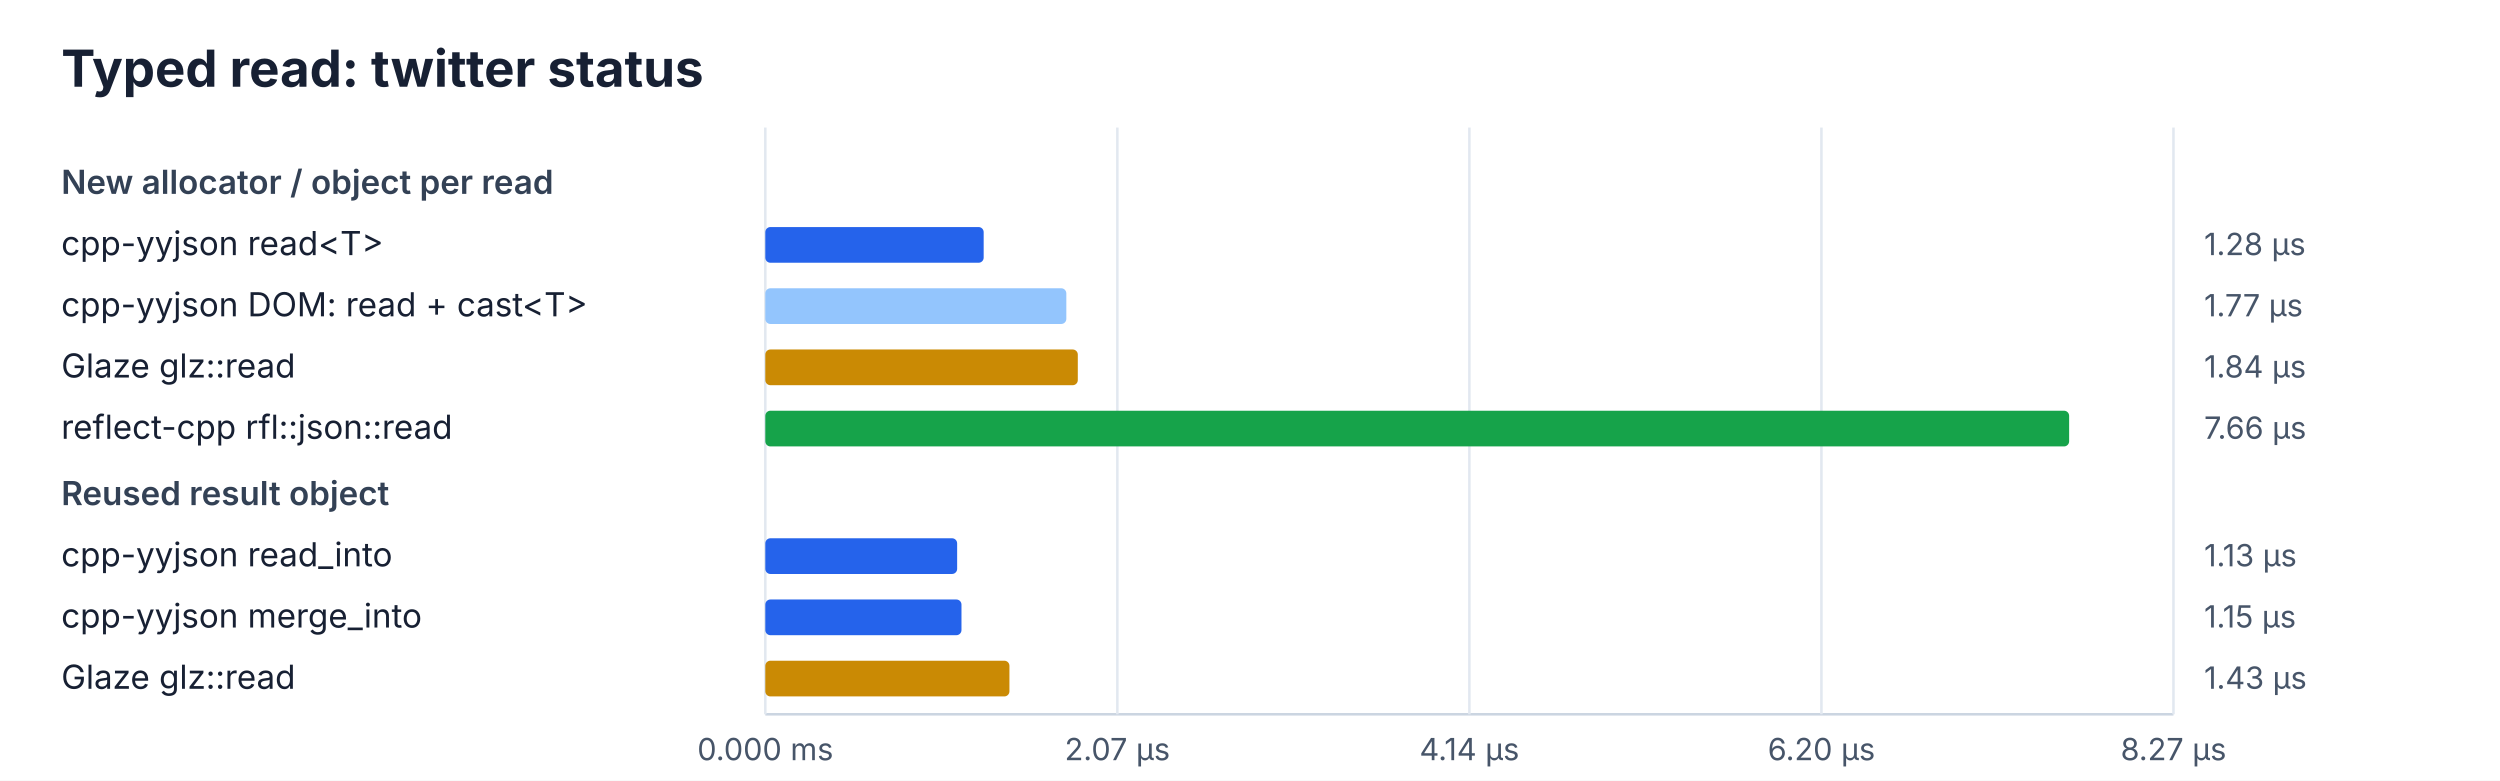
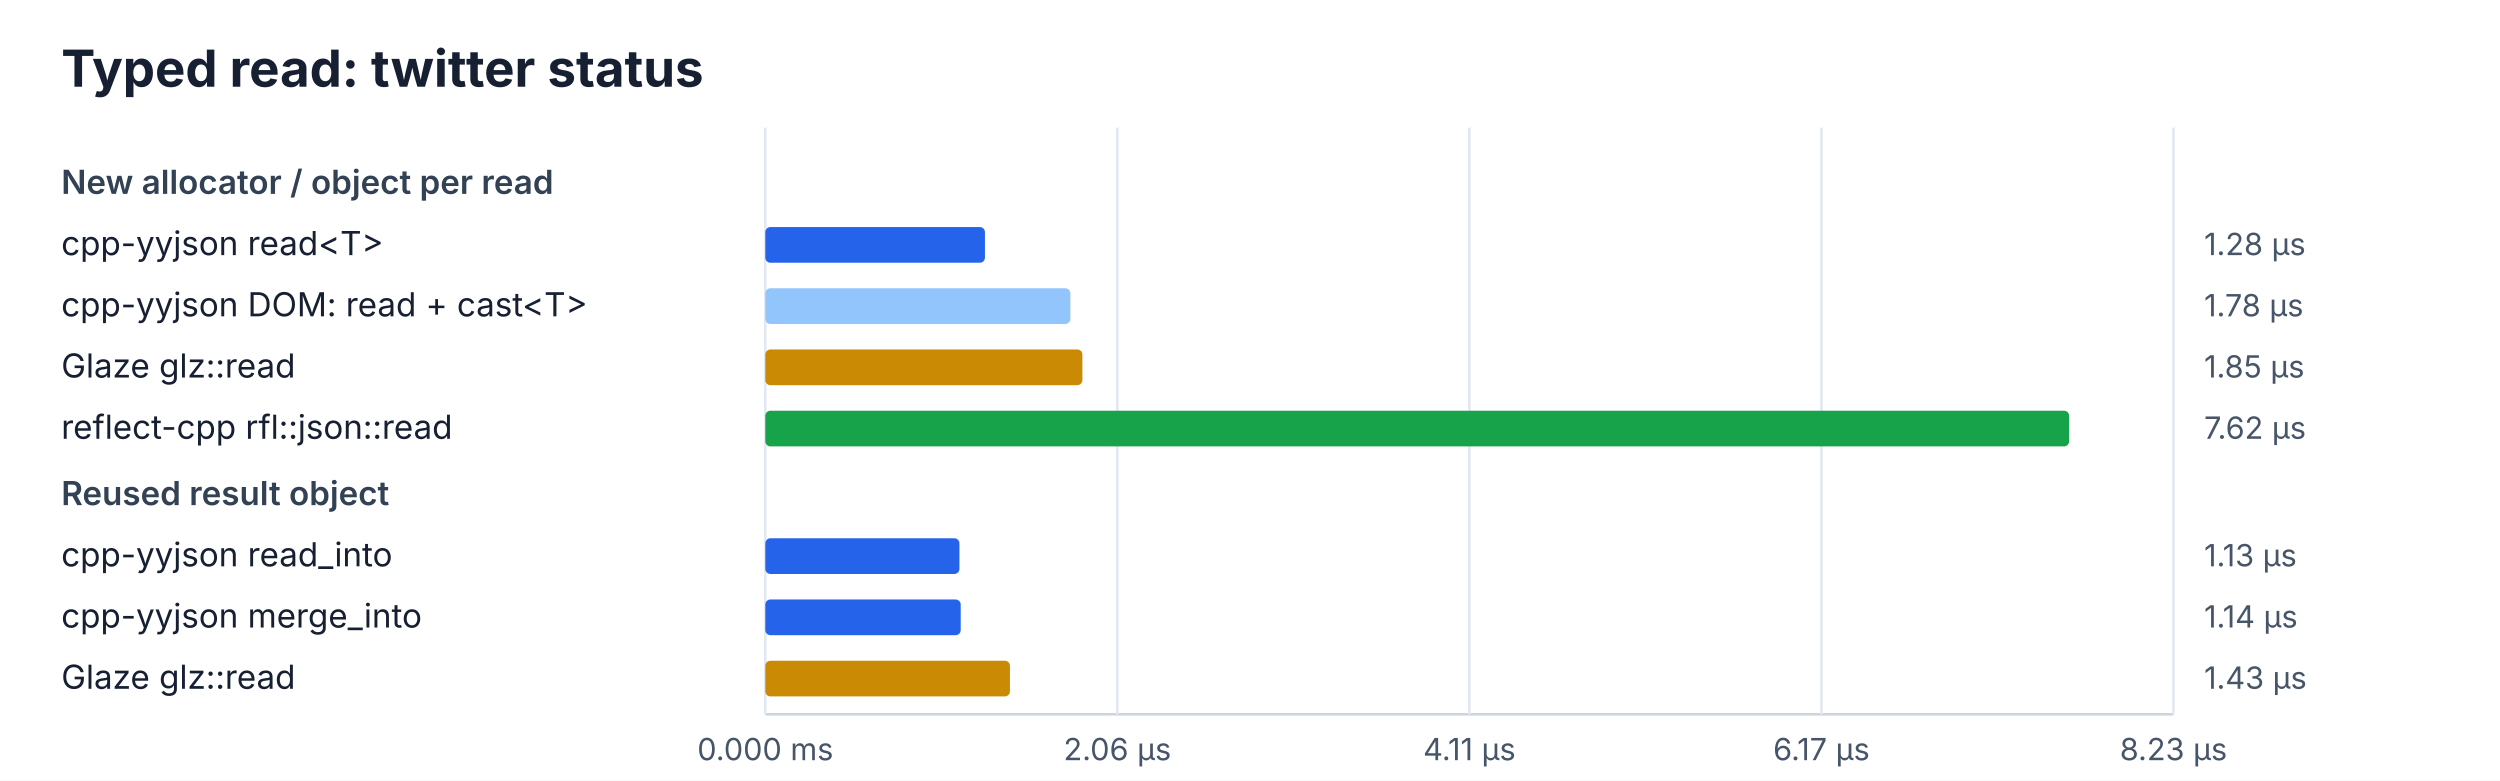
<svg xmlns="http://www.w3.org/2000/svg" width="980" height="306" viewBox="0 0 980 306">
  <rect width="100%" height="100%" fill="#ffffff" />
  <style>text{font-family:ui-sans-serif,system-ui,-apple-system,BlinkMacSystemFont,"Segoe UI",sans-serif;fill:#172033}.title{font-size:20px;font-weight:700}.heading{font-size:13px;font-weight:600;fill:#334155}.label{font-size:13px}.value{font-size:12px;fill:#475569}.axis{stroke:#cbd5e1;stroke-width:1}.grid{stroke:#e2e8f0;stroke-width:1}</style>
  <text x="24" y="34" class="title">Typed read: twitter status</text>
  <line x1="300" y1="280" x2="852" y2="280" class="axis" />
  <line x1="300.0" y1="50" x2="300.0" y2="280" class="grid" />
  <text x="300.0" y="298" class="value" text-anchor="middle">0.000 ms</text>
  <line x1="438.0" y1="50" x2="438.0" y2="280" class="grid" />
-   <text x="438.0" y="298" class="value" text-anchor="middle">2.07 µs</text>
+   <text x="438.0" y="298" class="value" text-anchor="middle">2.06 µs</text>
  <line x1="576.0" y1="50" x2="576.0" y2="280" class="grid" />
-   <text x="576.0" y="298" class="value" text-anchor="middle">4.14 µs</text>
+   <text x="576.0" y="298" class="value" text-anchor="middle">4.11 µs</text>
  <line x1="714.0" y1="50" x2="714.0" y2="280" class="grid" />
-   <text x="714.0" y="298" class="value" text-anchor="middle">6.20 µs</text>
+   <text x="714.0" y="298" class="value" text-anchor="middle">6.17 µs</text>
  <line x1="852.0" y1="50" x2="852.0" y2="280" class="grid" />
-   <text x="852.0" y="298" class="value" text-anchor="middle">8.27 µs</text>
+   <text x="852.0" y="298" class="value" text-anchor="middle">8.23 µs</text>
  <text x="24" y="76" class="heading">New allocator / object per read</text>
  <text x="24" y="100" class="label">cpp-yyjson read&lt;T&gt;</text>
-   <rect x="300" y="89" width="85.6" height="14" rx="2" fill="#2563eb" />
+   <rect x="300" y="89" width="86.1" height="14" rx="2" fill="#2563eb" />
  <text x="864" y="100" class="value">1.28 µs</text>
  <text x="24" y="124" class="label">cpp-yyjson DOM: read + cast&lt;T&gt;</text>
-   <rect x="300" y="113" width="118.0" height="14" rx="2" fill="#93c5fd" />
-   <text x="864" y="124" class="value">1.77 µs</text>
+   <rect x="300" y="113" width="119.6" height="14" rx="2" fill="#93c5fd" />
+   <text x="864" y="124" class="value">1.78 µs</text>
  <text x="24" y="148" class="label">Glaze glz::read</text>
-   <rect x="300" y="137" width="122.5" height="14" rx="2" fill="#ca8a04" />
-   <text x="864" y="148" class="value">1.84 µs</text>
+   <rect x="300" y="137" width="124.3" height="14" rx="2" fill="#ca8a04" />
+   <text x="864" y="148" class="value">1.85 µs</text>
  <text x="24" y="172" class="label">reflect-cpp rfl::json::read</text>
  <rect x="300" y="161" width="511.1" height="14" rx="2" fill="#16a34a" />
-   <text x="864" y="172" class="value">7.66 µs</text>
+   <text x="864" y="172" class="value">7.62 µs</text>
  <text x="24" y="198" class="heading">Reused result object</text>
  <text x="24" y="222" class="label">cpp-yyjson read_into</text>
-   <rect x="300" y="211" width="75.2" height="14" rx="2" fill="#2563eb" />
+   <rect x="300" y="211" width="76.1" height="14" rx="2" fill="#2563eb" />
  <text x="864" y="222" class="value">1.13 µs</text>
  <text x="24" y="246" class="label">cpp-yyjson merge_into</text>
-   <rect x="300" y="235" width="76.9" height="14" rx="2" fill="#2563eb" />
-   <text x="864" y="246" class="value">1.15 µs</text>
+   <rect x="300" y="235" width="76.6" height="14" rx="2" fill="#2563eb" />
+   <text x="864" y="246" class="value">1.14 µs</text>
  <text x="24" y="270" class="label">Glaze glz::read</text>
-   <rect x="300" y="259" width="95.7" height="14" rx="2" fill="#ca8a04" />
+   <rect x="300" y="259" width="95.9" height="14" rx="2" fill="#ca8a04" />
  <text x="864" y="270" class="value">1.43 µs</text>
</svg>
